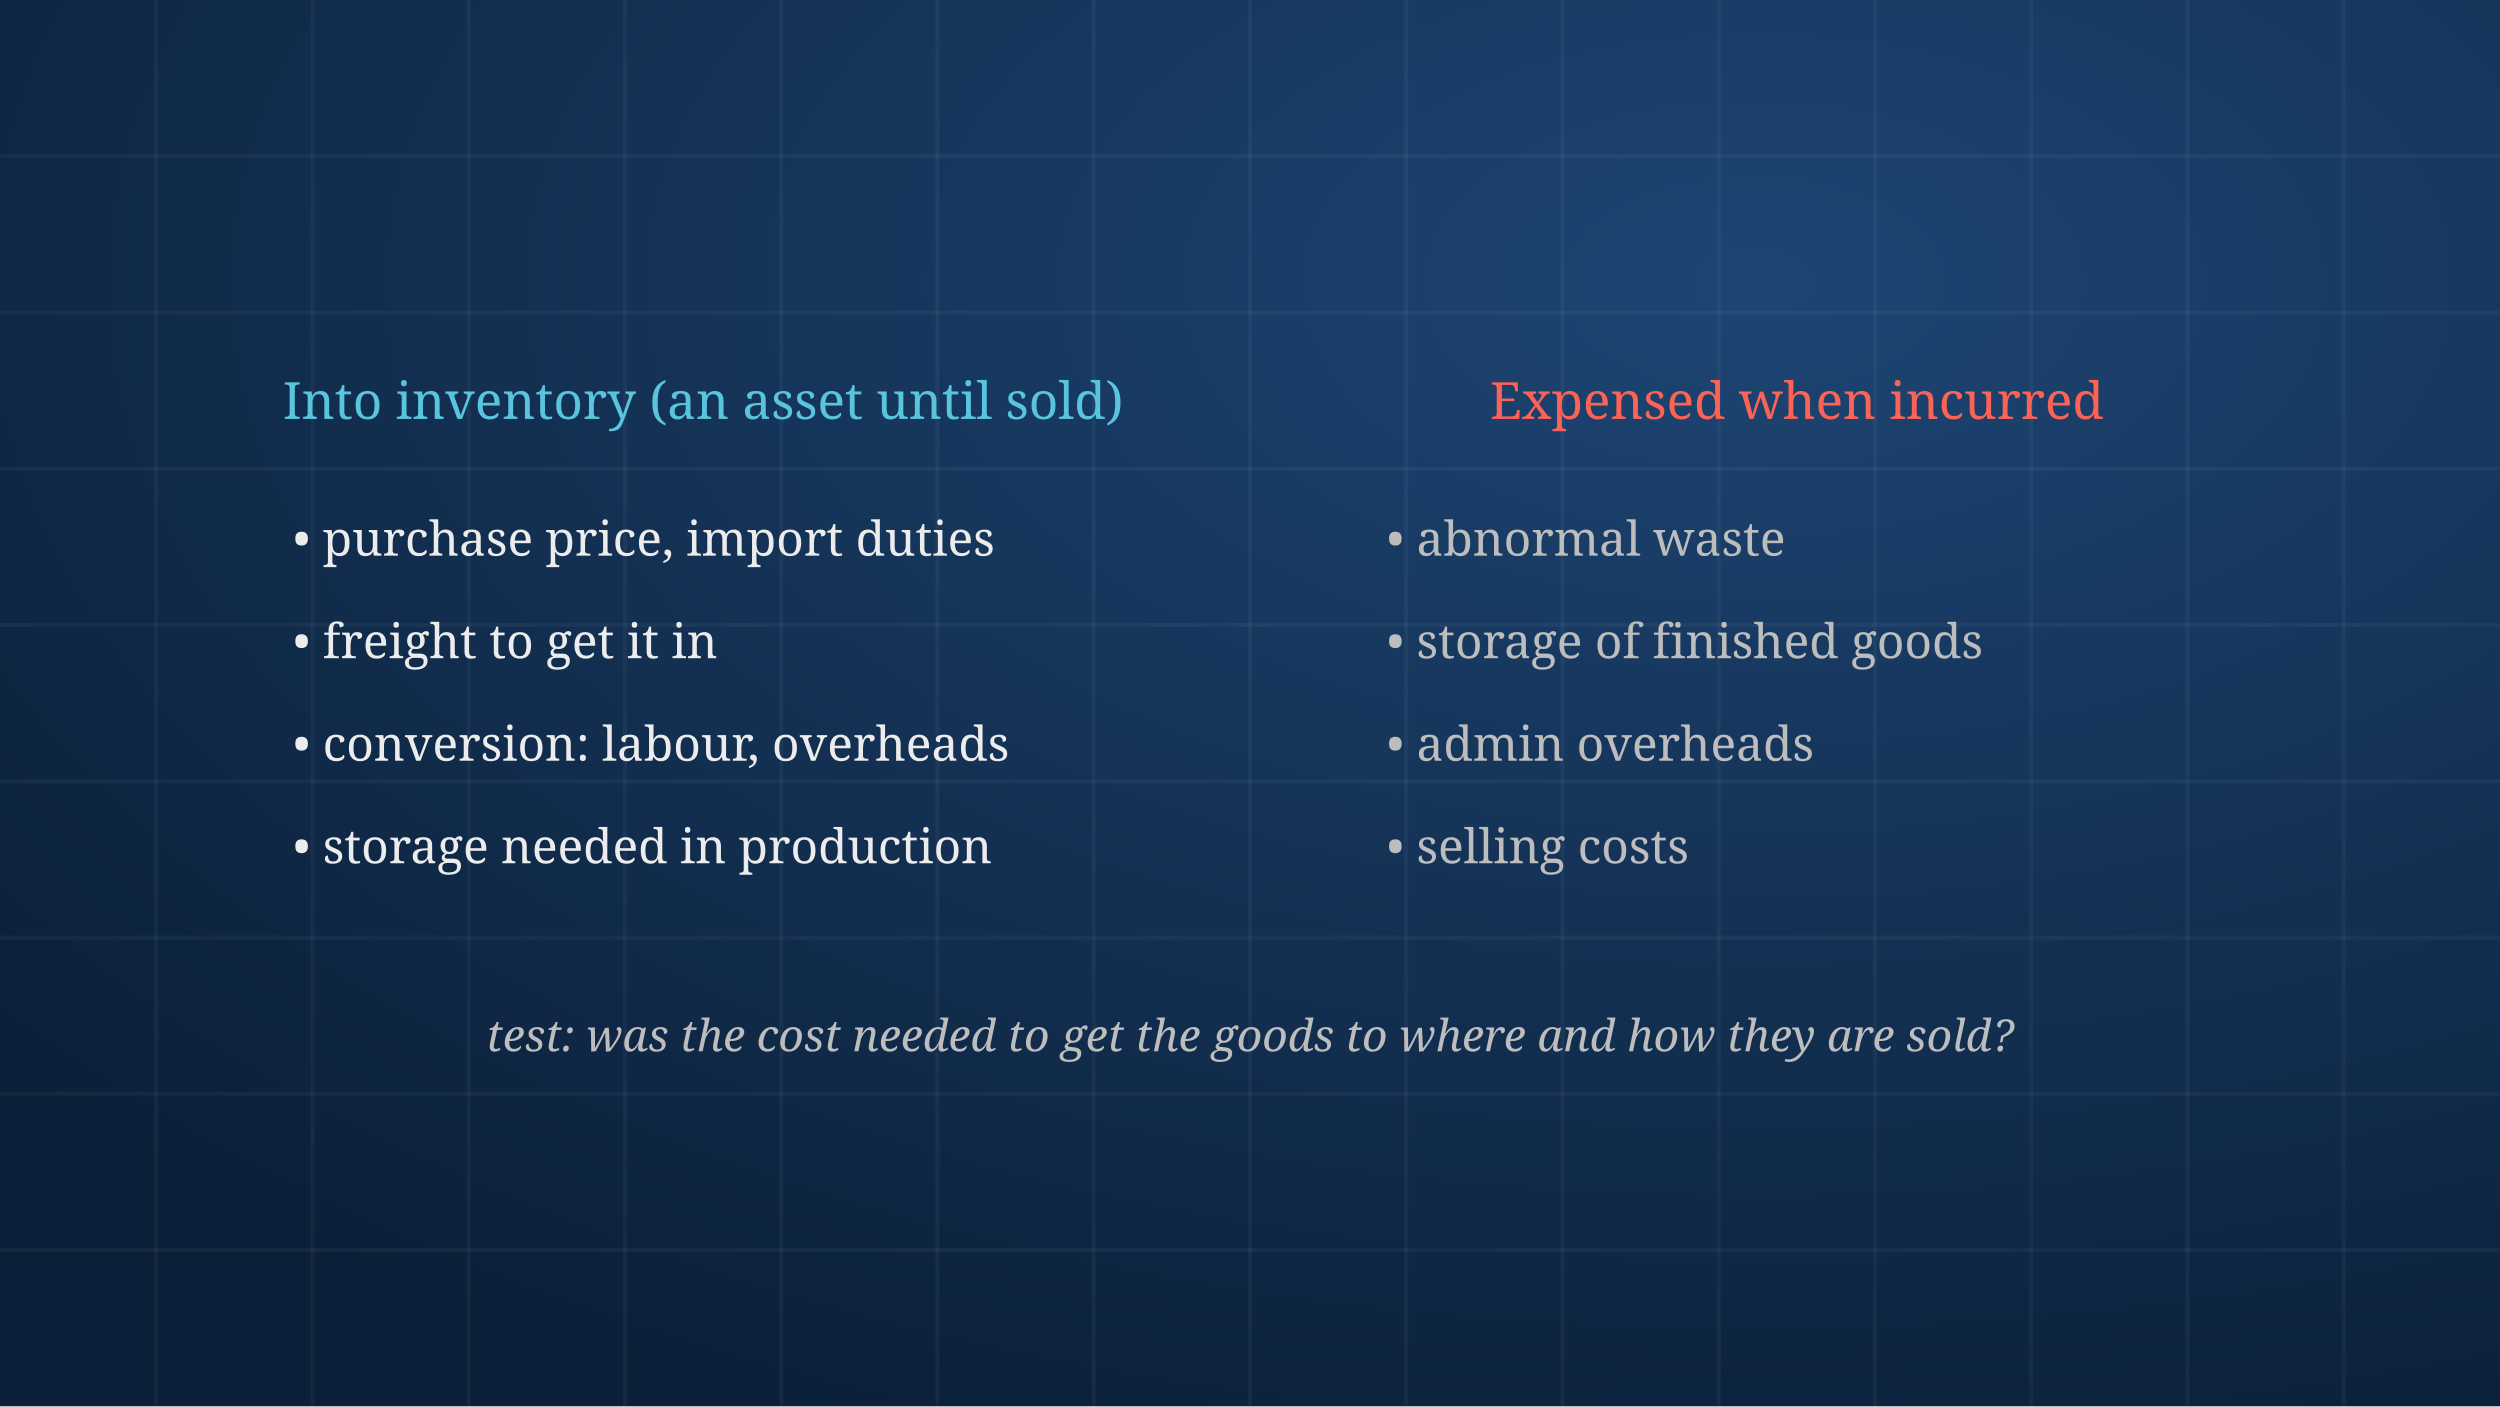
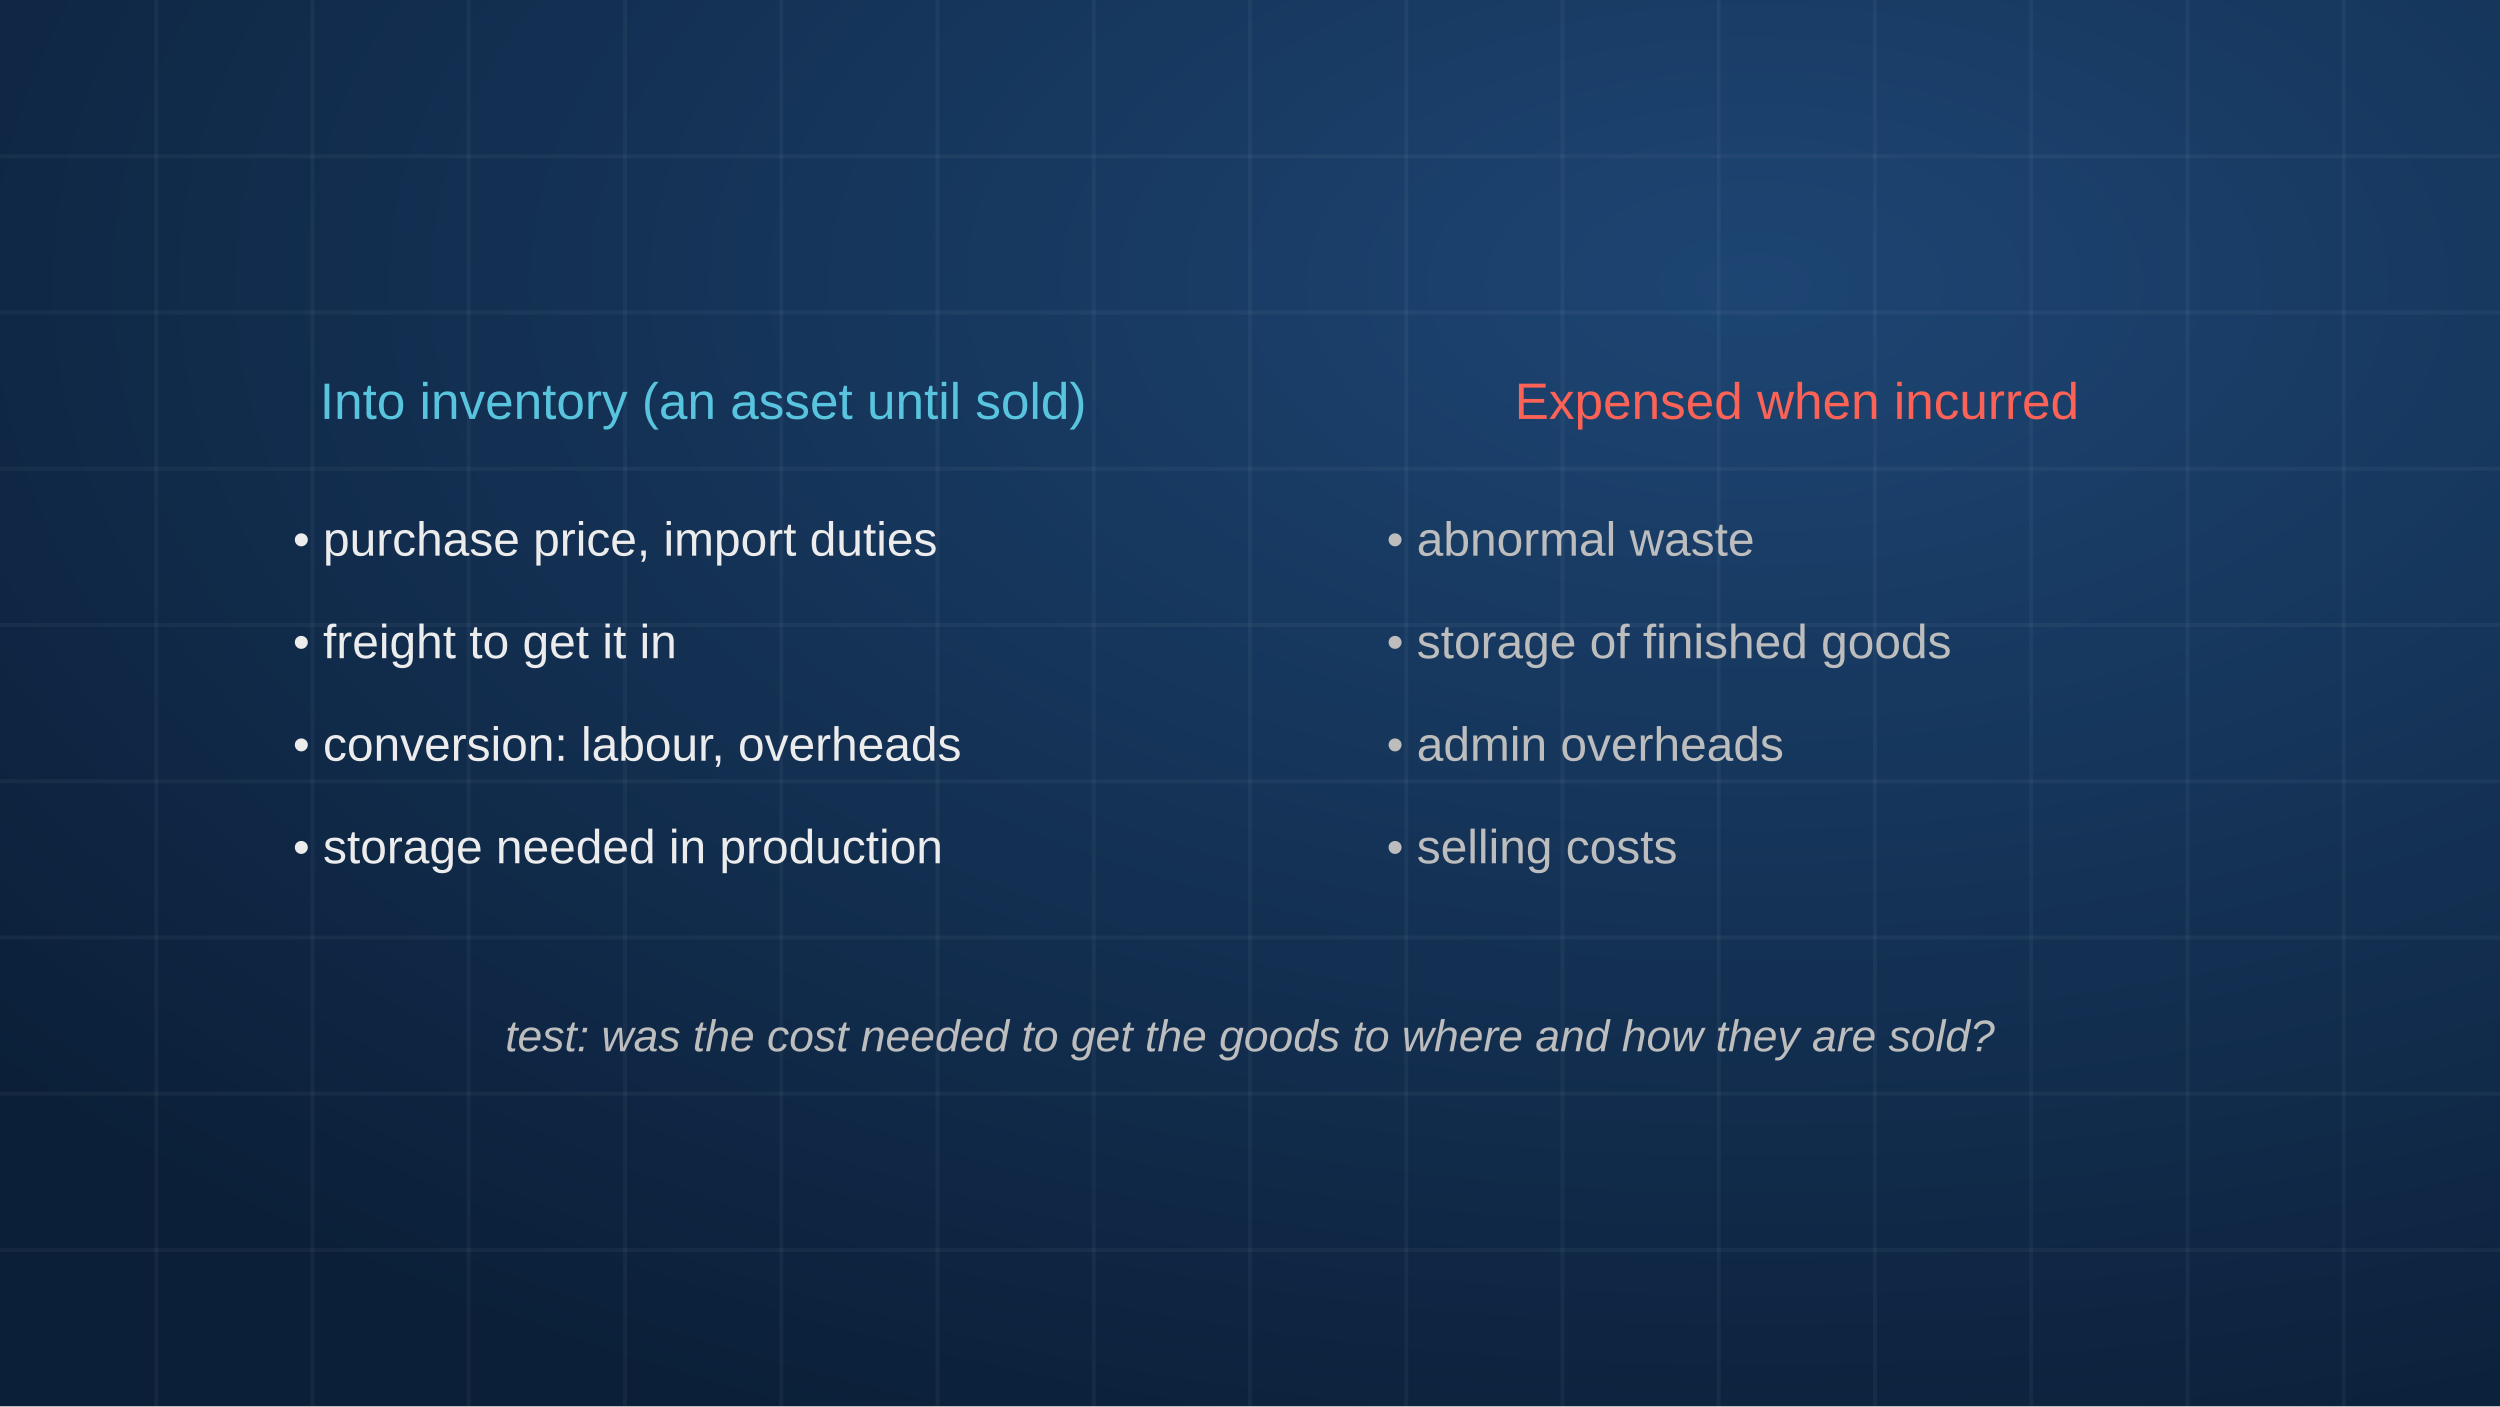
<svg xmlns="http://www.w3.org/2000/svg" viewBox="0 0 640 360" width="640" height="360">
  <defs>
    <radialGradient id="g" cx="70%" cy="20%" r="90%">
      <stop offset="0" stop-color="#1D4573" />
      <stop offset="1" stop-color="#0B1F38" />
    </radialGradient>
  </defs>
  <rect width="640" height="360" fill="url(#g)" />
  <path d="M40,0 V360" stroke="#ffffff" stroke-opacity=".04" />
  <path d="M80,0 V360" stroke="#ffffff" stroke-opacity=".04" />
  <path d="M120,0 V360" stroke="#ffffff" stroke-opacity=".04" />
  <path d="M160,0 V360" stroke="#ffffff" stroke-opacity=".04" />
  <path d="M200,0 V360" stroke="#ffffff" stroke-opacity=".04" />
  <path d="M240,0 V360" stroke="#ffffff" stroke-opacity=".04" />
  <path d="M280,0 V360" stroke="#ffffff" stroke-opacity=".04" />
  <path d="M320,0 V360" stroke="#ffffff" stroke-opacity=".04" />
  <path d="M360,0 V360" stroke="#ffffff" stroke-opacity=".04" />
  <path d="M400,0 V360" stroke="#ffffff" stroke-opacity=".04" />
  <path d="M440,0 V360" stroke="#ffffff" stroke-opacity=".04" />
  <path d="M480,0 V360" stroke="#ffffff" stroke-opacity=".04" />
  <path d="M520,0 V360" stroke="#ffffff" stroke-opacity=".04" />
  <path d="M560,0 V360" stroke="#ffffff" stroke-opacity=".04" />
  <path d="M600,0 V360" stroke="#ffffff" stroke-opacity=".04" />
  <path d="M0,40 H640" stroke="#ffffff" stroke-opacity=".04" />
  <path d="M0,80 H640" stroke="#ffffff" stroke-opacity=".04" />
  <path d="M0,120 H640" stroke="#ffffff" stroke-opacity=".04" />
  <path d="M0,160 H640" stroke="#ffffff" stroke-opacity=".04" />
  <path d="M0,200 H640" stroke="#ffffff" stroke-opacity=".04" />
  <path d="M0,240 H640" stroke="#ffffff" stroke-opacity=".04" />
  <path d="M0,280 H640" stroke="#ffffff" stroke-opacity=".04" />
  <path d="M0,320 H640" stroke="#ffffff" stroke-opacity=".04" />
  <g transform="translate(40.0,81.0) scale(0.875)">
-     <text x="160.0" y="30.0" fill="#58C4DD" font-size="15" text-anchor="middle" font-family="CMU Serif, Georgia, serif">Into inventory (an asset until sold)</text>
-     <text x="480.0" y="30.0" fill="#FC6255" font-size="15" text-anchor="middle" font-family="CMU Serif, Georgia, serif">Expensed when incurred</text>
-     <text x="40.0" y="70.0" fill="#ECECEC" font-size="14" text-anchor="start" font-family="CMU Serif, Georgia, serif">• purchase price, import duties</text>
-     <text x="40.0" y="100.0" fill="#ECECEC" font-size="14" text-anchor="start" font-family="CMU Serif, Georgia, serif">• freight to get it in</text>
-     <text x="40.0" y="130.0" fill="#ECECEC" font-size="14" text-anchor="start" font-family="CMU Serif, Georgia, serif">• conversion: labour, overheads</text>
-     <text x="40.0" y="160.0" fill="#ECECEC" font-size="14" text-anchor="start" font-family="CMU Serif, Georgia, serif">• storage needed in production</text>
-     <text x="360.0" y="70.0" fill="#BDBDBD" font-size="14" text-anchor="start" font-family="CMU Serif, Georgia, serif">• abnormal waste</text>
-     <text x="360.0" y="100.0" fill="#BDBDBD" font-size="14" text-anchor="start" font-family="CMU Serif, Georgia, serif">• storage of finished goods</text>
-     <text x="360.0" y="130.0" fill="#BDBDBD" font-size="14" text-anchor="start" font-family="CMU Serif, Georgia, serif">• admin overheads</text>
-     <text x="360.0" y="160.0" fill="#BDBDBD" font-size="14" text-anchor="start" font-family="CMU Serif, Georgia, serif">• selling costs</text>
-     <text x="320.0" y="215.0" fill="#BDBDBD" font-size="13" text-anchor="middle" font-style="italic" font-family="CMU Serif, Georgia, serif">test: was the cost needed to get the goods to where and how they are sold?</text>
+     <text x="160.0" y="30.0" fill="#58C4DD" font-size="15" text-anchor="middle" font-family="Figtree, Segoe UI, Arial, sans-serif">Into inventory (an asset until sold)</text>
+     <text x="480.0" y="30.0" fill="#FC6255" font-size="15" text-anchor="middle" font-family="Figtree, Segoe UI, Arial, sans-serif">Expensed when incurred</text>
+     <text x="40.0" y="70.0" fill="#ECECEC" font-size="14" text-anchor="start" font-family="Figtree, Segoe UI, Arial, sans-serif">• purchase price, import duties</text>
+     <text x="40.0" y="100.0" fill="#ECECEC" font-size="14" text-anchor="start" font-family="Figtree, Segoe UI, Arial, sans-serif">• freight to get it in</text>
+     <text x="40.0" y="130.0" fill="#ECECEC" font-size="14" text-anchor="start" font-family="Figtree, Segoe UI, Arial, sans-serif">• conversion: labour, overheads</text>
+     <text x="40.0" y="160.0" fill="#ECECEC" font-size="14" text-anchor="start" font-family="Figtree, Segoe UI, Arial, sans-serif">• storage needed in production</text>
+     <text x="360.0" y="70.0" fill="#BDBDBD" font-size="14" text-anchor="start" font-family="Figtree, Segoe UI, Arial, sans-serif">• abnormal waste</text>
+     <text x="360.0" y="100.0" fill="#BDBDBD" font-size="14" text-anchor="start" font-family="Figtree, Segoe UI, Arial, sans-serif">• storage of finished goods</text>
+     <text x="360.0" y="130.0" fill="#BDBDBD" font-size="14" text-anchor="start" font-family="Figtree, Segoe UI, Arial, sans-serif">• admin overheads</text>
+     <text x="360.0" y="160.0" fill="#BDBDBD" font-size="14" text-anchor="start" font-family="Figtree, Segoe UI, Arial, sans-serif">• selling costs</text>
+     <text x="320.0" y="215.0" fill="#BDBDBD" font-size="13" text-anchor="middle" font-style="italic" font-family="Figtree, Segoe UI, Arial, sans-serif">test: was the cost needed to get the goods to where and how they are sold?</text>
  </g>
</svg>
